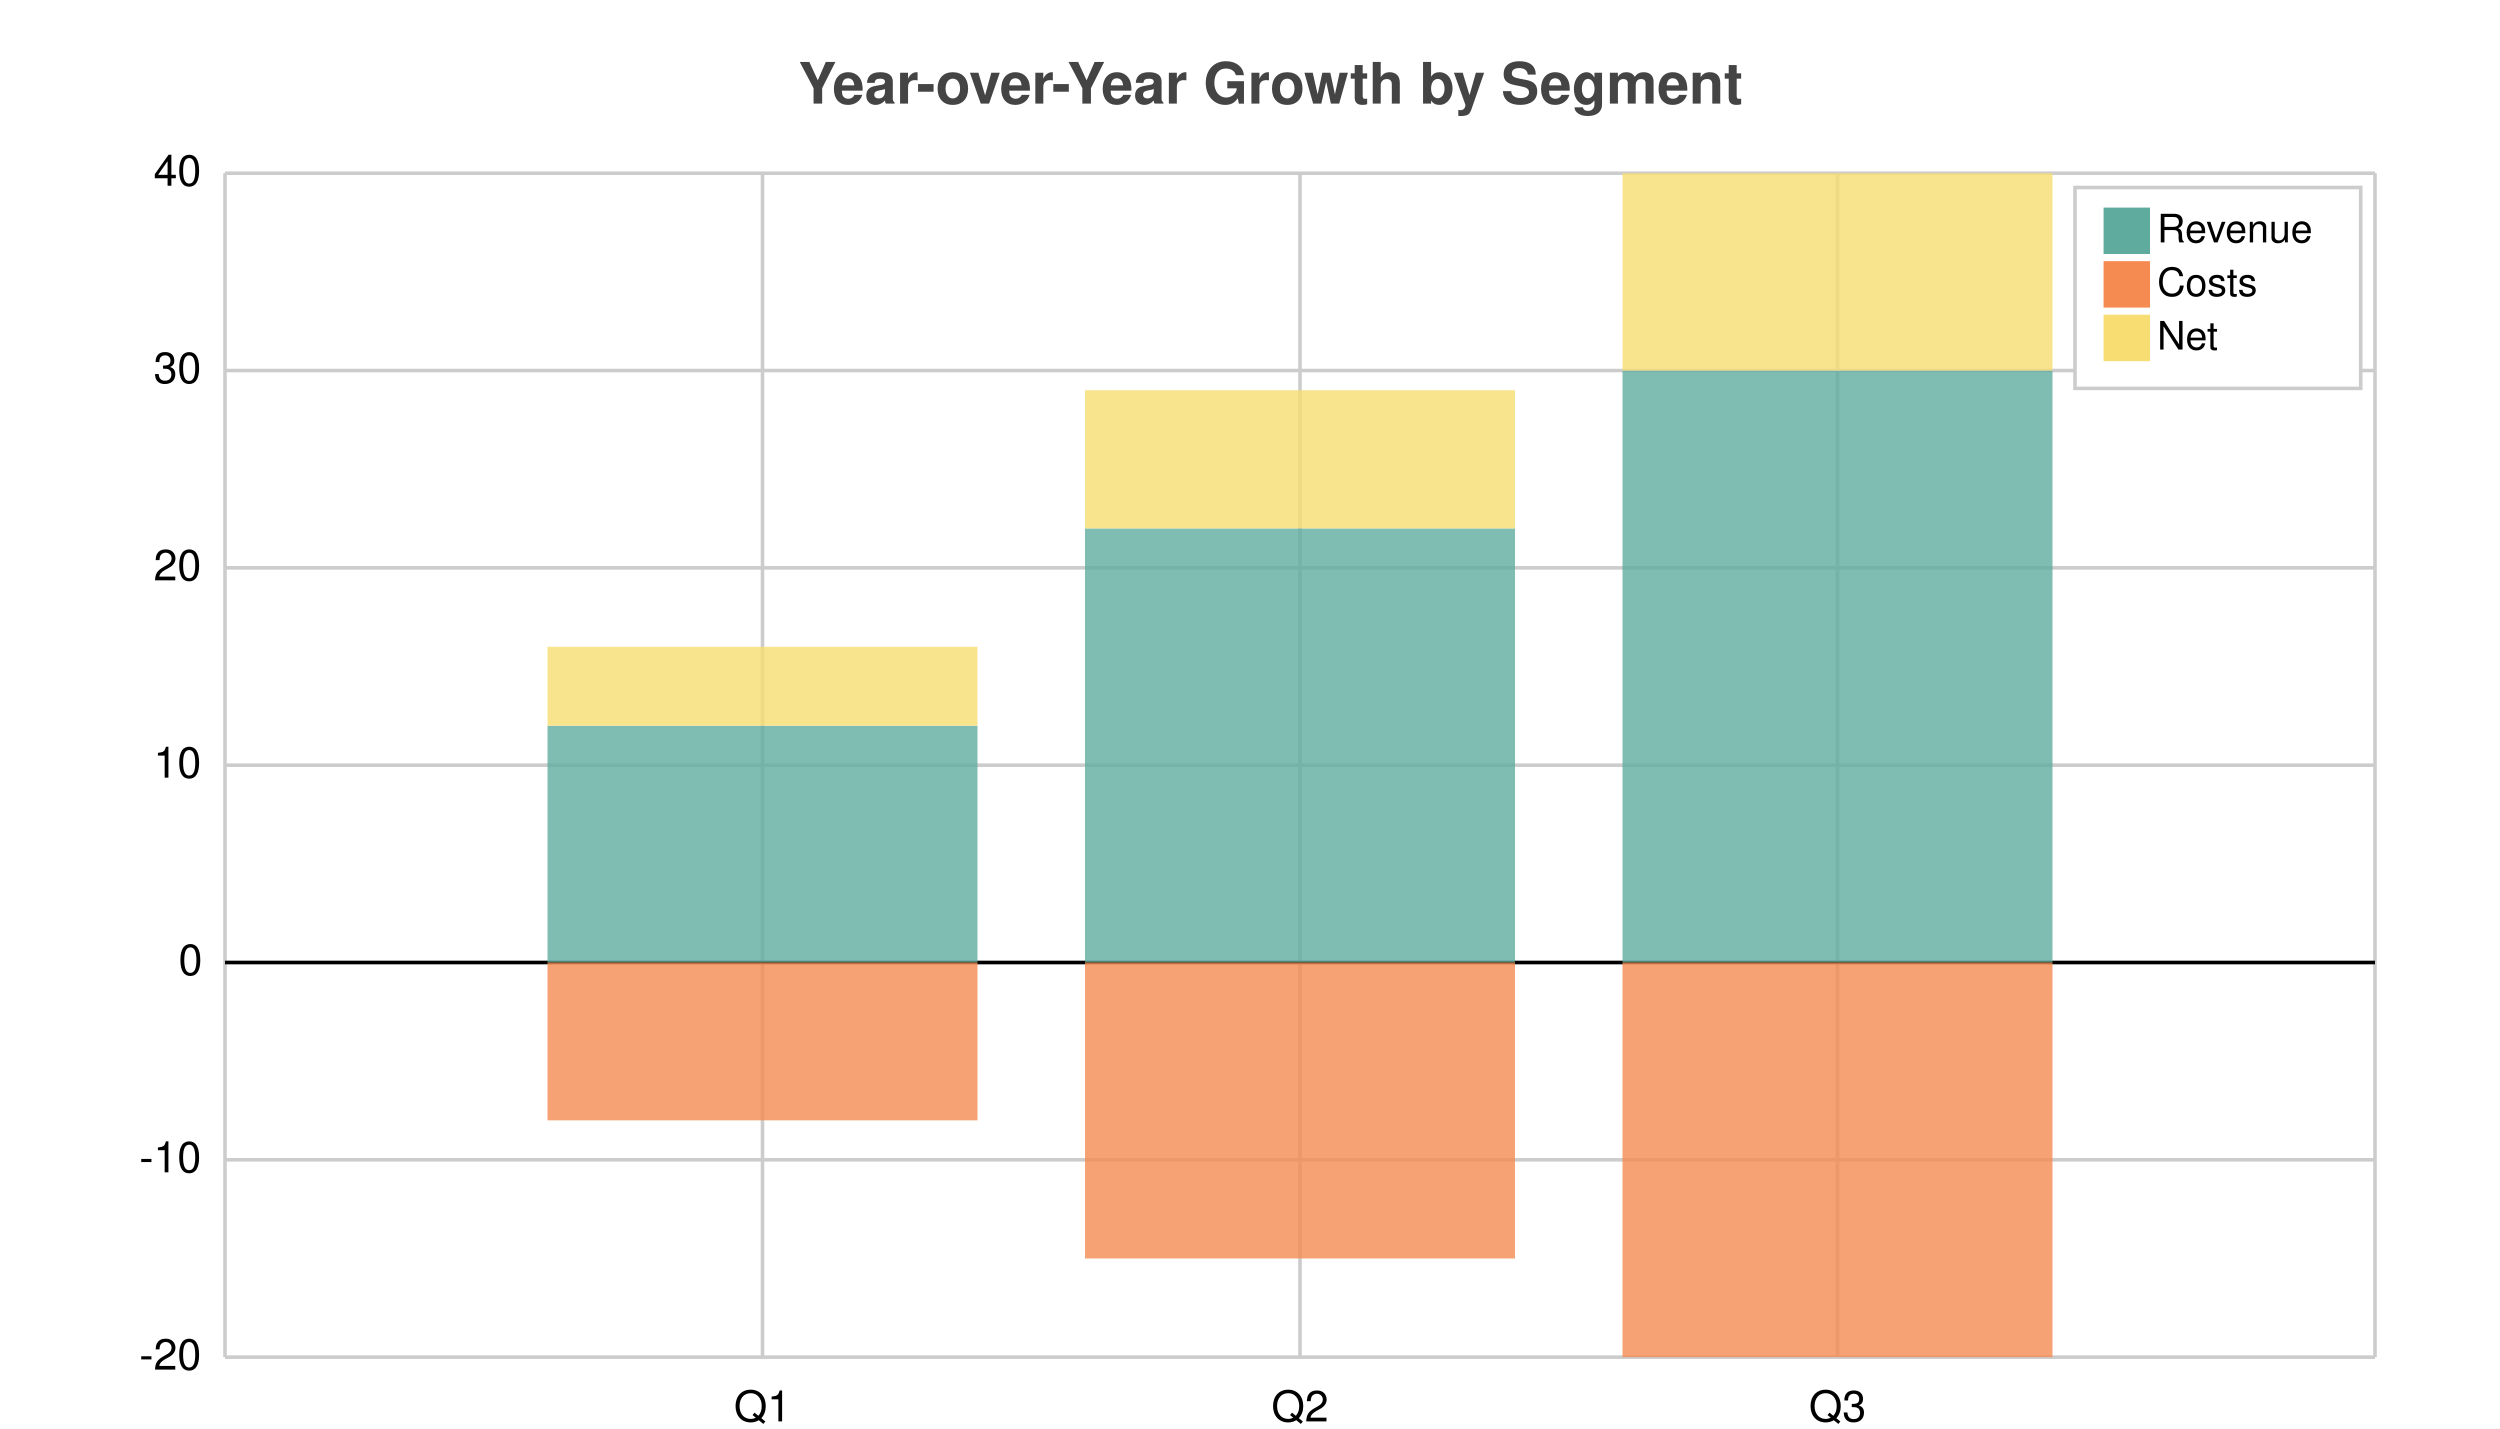
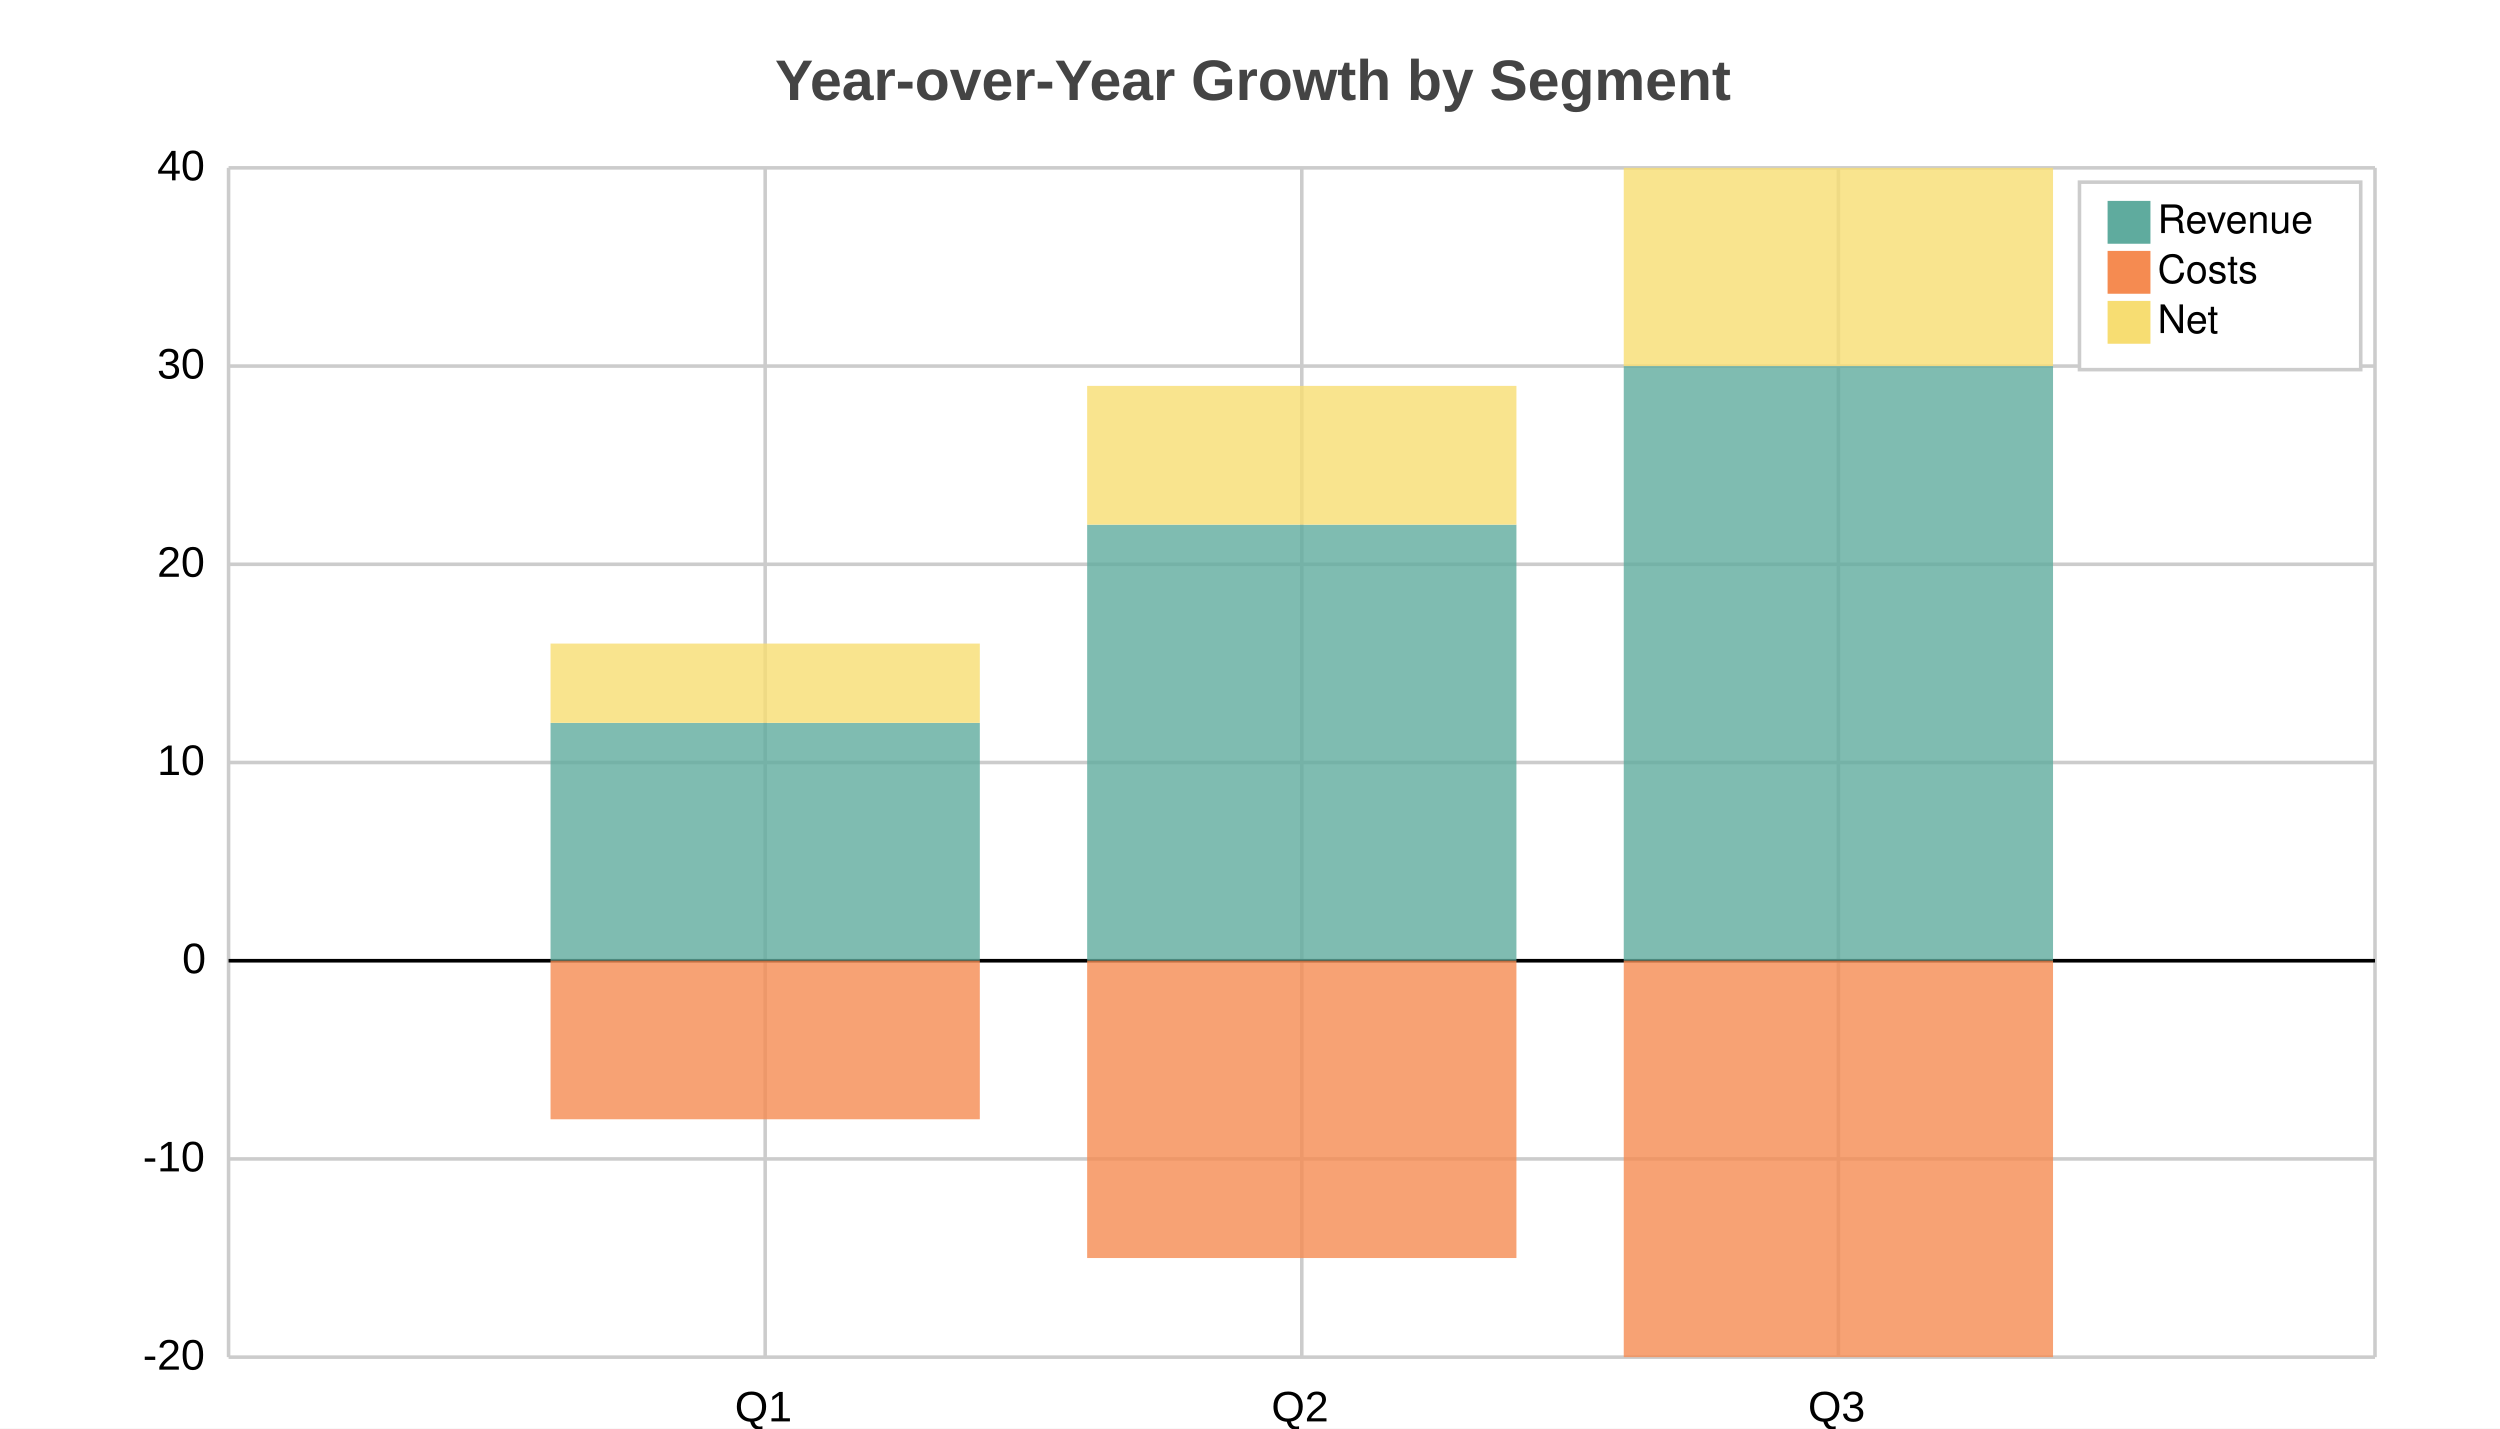
<svg xmlns="http://www.w3.org/2000/svg" width="700" height="400" viewBox="0 0 700 400">
  <path fill="white" d="M0 0 h700 v400 h-700 v-400Z" />
-   <text transform="translate(-126.5, 19)" fill="#444444" font-family="Helvetica" font-weight="bold" font-size="16" x="350.0" y="10.0">Year-over-Year Growth by Segment</text>
+   <text transform="translate(-133.0, 18)" fill="#444444" font-family="Arial" font-weight="bold" font-size="16" x="350.0" y="10.0">Year-over-Year Growth by Segment</text>
  <g>
-     <path stroke="#CCCCCC" stroke-dasharray="None" d="M0 0.0 h602.0 M0 55.25 h602.0 M0 110.5 h602.0 M0 165.75 h602.0 M0 221.0 h602.0 M0 276.25 h602.0 M0 331.5 h602.0" transform="translate(63.0, 48.5)" />
-     <g font-size="12" font-family="Helvetica" transform="translate(57.0, 48.5)">
+     <path stroke="#CCCCCC" stroke-dasharray="None" d="M0 0.0 h601.0 M0 55.5 h601.0 M0 111.0 h601.0 M0 166.5 h601.0 M0 222.0 h601.0 M0 277.5 h601.0 M0 333.0 h601.0" transform="translate(64.0, 47.0)" />
+     <g font-size="12" font-family="Arial" transform="translate(58.0, 47.0)">
      <text x="0" y="0.0" transform="translate(-14, 3.5)">40</text>
-       <text x="0" y="55.25" transform="translate(-14, 3.5)">30</text>
-       <text x="0" y="110.5" transform="translate(-14, 3.5)">20</text>
-       <text x="0" y="165.75" transform="translate(-14, 3.5)">10</text>
-       <text x="0" y="221.0" transform="translate(-7, 3.5)">0</text>
-       <text x="0" y="276.25" transform="translate(-18, 3.5)">-10</text>
-       <text x="0" y="331.5" transform="translate(-18, 3.5)">-20</text>
+       <text x="0" y="55.5" transform="translate(-14, 3.5)">30</text>
+       <text x="0" y="111.0" transform="translate(-14, 3.5)">20</text>
+       <text x="0" y="166.5" transform="translate(-14, 3.5)">10</text>
+       <text x="0" y="222.0" transform="translate(-7, 3.5)">0</text>
+       <text x="0" y="277.5" transform="translate(-18, 3.5)">-10</text>
+       <text x="0" y="333.0" transform="translate(-18, 3.5)">-20</text>
    </g>
  </g>
  <g>
-     <path stroke="#CCCCCC" stroke-dasharray="None" d="M0.0 0 v331.5 M150.5 0 v331.5 M301.0 0 v331.5 M451.5 0 v331.5 M602.0 0 v331.5" transform="translate(63.0, 48.5)" />
-     <g font-size="12" font-family="Helvetica" transform="translate(63.0, 66.5)">
-       <text x="0.0" y="331.5" transform="translate(-1.5, 0)"> </text>
-       <text x="150.5" y="331.5" transform="translate(-8.0, 0)">Q1</text>
-       <text x="301.0" y="331.5" transform="translate(-8.0, 0)">Q2</text>
-       <text x="451.5" y="331.5" transform="translate(-8.0, 0)">Q3</text>
-       <text x="602.0" y="331.5" transform="translate(-1.5, 0)"> </text>
+     <path stroke="#CCCCCC" stroke-dasharray="None" d="M0.0 0 v333.0 M150.25 0 v333.0 M300.5 0 v333.0 M450.75 0 v333.0 M601.0 0 v333.0" transform="translate(64.0, 47.0)" />
+     <g font-size="12" font-family="Arial" transform="translate(64.0, 65.0)">
+       <text x="0.0" y="333.0" transform="translate(-2.0, 0)"> </text>
+       <text x="150.25" y="333.0" transform="translate(-8.5, 0)">Q1</text>
+       <text x="300.5" y="333.0" transform="translate(-8.5, 0)">Q2</text>
+       <text x="450.75" y="333.0" transform="translate(-8.5, 0)">Q3</text>
+       <text x="601.0" y="333.0" transform="translate(-2.0, 0)"> </text>
    </g>
  </g>
-   <path transform="translate(63.0, 48.5)" d="M0 221.0 h602.0z" stroke="black" />
-   <g opacity="0.8" transform="translate(-35.0, -20.0) rotate(180, 350.0, 200.0) scale(-1, 1) translate(-602.0, 0) translate(-60.2, 110.5)">
-     <path d="M150.5 0.0 h120.4 v66.3 h-120.4 v-66.3Z M301.0 0.0 h120.4 v121.55 h-120.4 v-121.55Z M451.5 0.0 h120.4 v165.75 h-120.4 v-165.75Z" fill="#5fab9e" />
-     <path d="M150.5 0.0 h120.4 v-44.2 h-120.4 v44.2Z M301.0 0.0 h120.4 v-82.875 h-120.4 v82.875Z M451.5 0.0 h120.4 v-110.5 h-120.4 v110.5Z" fill="#f58b51" />
-     <path d="M150.5 66.3 h120.4 v22.1 h-120.4 v-22.1Z M301.0 121.55 h120.4 v38.675 h-120.4 v-38.675Z M451.5 165.75 h120.4 v55.25 h-120.4 v-55.25Z" fill="#f7dd72" />
+   <path transform="translate(64.0, 47.0)" d="M0 222.0 h601.0z" stroke="black" />
+   <g opacity="0.8" transform="translate(-35.0, -20.0) rotate(180, 350.0, 200.0) scale(-1, 1) translate(-601.0, 0) translate(-60.1, 111.0)">
+     <path d="M150.25 0.0 h120.2 v66.6 h-120.2 v-66.6Z M300.5 0.0 h120.2 v122.1 h-120.2 v-122.1Z M450.75 0.0 h120.2 v166.5 h-120.2 v-166.5Z" fill="#5fab9e" />
+     <path d="M150.25 0.0 h120.2 v-44.4 h-120.2 v44.4Z M300.5 0.0 h120.2 v-83.25 h-120.2 v83.25Z M450.75 0.0 h120.2 v-111.0 h-120.2 v111.0Z" fill="#f58b51" />
+     <path d="M150.25 66.6 h120.2 v22.2 h-120.2 v-22.2Z M300.5 122.1 h120.2 v38.85 h-120.2 v-38.85Z M450.75 166.5 h120.2 v55.5 h-120.2 v-55.5Z" fill="#f7dd72" />
  </g>
  <g>
-     <rect transform="translate(-8.0, -5.625)" x="589.0" y="58.125" width="80.0" height="56.25" fill="#ffffff" stroke="#CCCCCC" />
-     <g transform="translate(0, 13)">
-       <rect y="45.125" x="589.0" width="13" height="13" fill="#5fab9e" />
-       <text y="54.875" x="604.0" font-size="11" font-family="Helvetica">Revenue</text>
+     <rect transform="translate(-7.875, -5.25)" x="590.125" y="56.25" width="78.75" height="52.5" fill="#ffffff" stroke="#CCCCCC" />
+     <g transform="translate(0, 12)">
+       <rect y="44.25" x="590.125" width="12" height="12" fill="#5fab9e" />
+       <text y="53.25" x="604.125" font-size="11" font-family="Helvetica">Revenue</text>
    </g>
-     <g transform="translate(0, 15)">
-       <rect y="58.125" x="589.0" width="13" height="13" fill="#f58b51" />
-       <text y="67.875" x="604.0" font-size="11" font-family="Helvetica">Costs</text>
+     <g transform="translate(0, 14)">
+       <rect y="56.25" x="590.125" width="12" height="12" fill="#f58b51" />
+       <text y="65.25" x="604.125" font-size="11" font-family="Helvetica">Costs</text>
    </g>
-     <g transform="translate(0, 17)">
-       <rect y="71.125" x="589.0" width="13" height="13" fill="#f7dd72" />
-       <text y="80.875" x="604.0" font-size="11" font-family="Helvetica">Net</text>
+     <g transform="translate(0, 16)">
+       <rect y="68.25" x="590.125" width="12" height="12" fill="#f7dd72" />
+       <text y="77.25" x="604.125" font-size="11" font-family="Helvetica">Net</text>
    </g>
  </g>
</svg>
